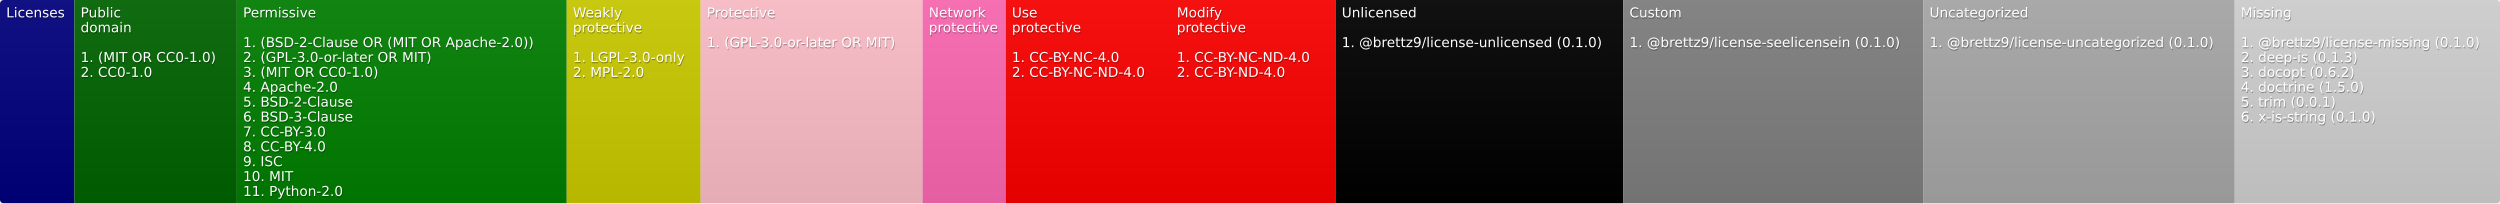
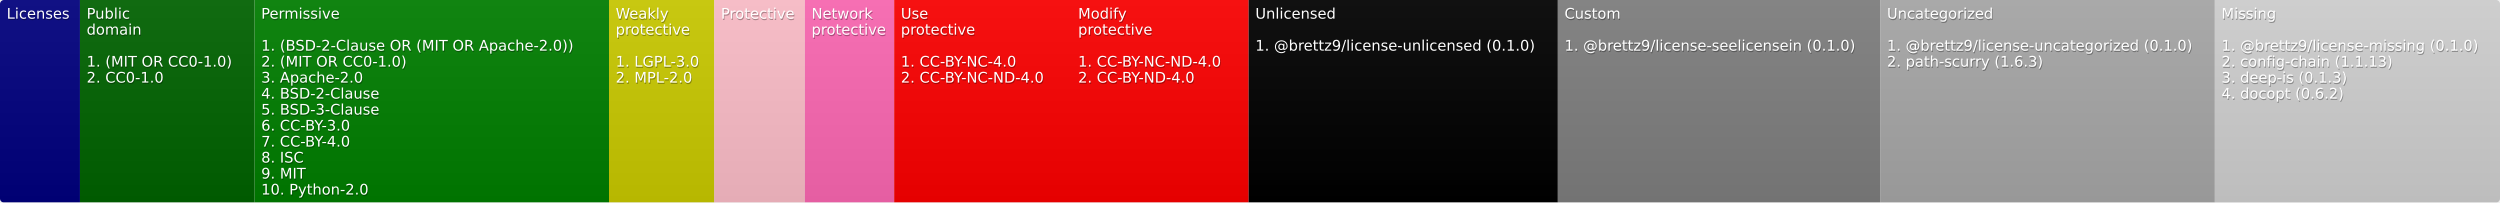
- <svg xmlns="http://www.w3.org/2000/svg" width="2016" height="164">
+ <svg xmlns="http://www.w3.org/2000/svg" width="1876" height="152">
  <defs>
    <style>text{font-size:11px;font-family:Verdana,DejaVu Sans,Geneva,sans-serif}text.shadow{fill:#010101;fill-opacity:.3}text.high{fill:#fff}</style>
    <linearGradient id="smooth" x2="0" y2="100%">
      <stop offset="0" stop-color="#aaa" stop-opacity=".1" />
      <stop offset="1" stop-opacity=".1" />
    </linearGradient>
    <mask id="round">
      <rect width="100%" height="100%" rx="3" fill="#fff" />
    </mask>
  </defs>
  <g id="bg" mask="url(#round)">
-     <path fill="navy" d="M0 0h60v164H0z" />
-     <path fill="#006400" d="M60 0h131v164H60z" />
-     <path fill="green" d="M191 0h266v164H191z" />
-     <path fill="#cc0" d="M457 0h108v164H457z" />
-     <path fill="pink" d="M565 0h179v164H565z" />
-     <path fill="#ff69b4" d="M744 0h67v164h-67z" />
-     <path fill="red" d="M811 0h133v164H811zM944 0h133v164H944z" />
-     <path d="M1077 0h232v164h-232z" />
-     <path fill="gray" d="M1309 0h242v164h-242z" />
-     <path fill="#a9a9a9" d="M1551 0h251v164h-251z" />
-     <path fill="#d3d3d3" d="M1802 0h214v164h-214z" />
-     <path fill="url(#smooth)" d="M0 0h2016v164H0z" />
+     <path fill="navy" d="M0 0h60v152H0z" />
+     <path fill="#006400" d="M60 0h131v152H60z" />
+     <path fill="green" d="M191 0h266v152H191z" />
+     <path fill="#cc0" d="M457 0h79v152h-79z" />
+     <path fill="pink" d="M536 0h68v152h-68z" />
+     <path fill="#ff69b4" d="M604 0h67v152h-67z" />
+     <path fill="red" d="M671 0h133v152H671zM804 0h133v152H804z" />
+     <path d="M937 0h232v152H937z" />
+     <path fill="gray" d="M1169 0h242v152h-242z" />
+     <path fill="#a9a9a9" d="M1411 0h251v152h-251z" />
+     <path fill="#d3d3d3" d="M1662 0h214v152h-214z" />
+     <path fill="url(#smooth)" d="M0 0h1876v152H0z" />
  </g>
  <g id="fg">
    <text class="shadow" x="5.5" y="15">Licenses</text>
    <text class="high" x="5" y="14">Licenses</text>
    <text class="shadow" x="65.5" y="15">Public</text>
    <text class="high" x="65" y="14">Public</text>
    <text class="shadow" x="65.5" y="27">domain</text>
    <text class="high" x="65" y="26">domain</text>
    <text class="shadow" x="65.5" y="51">1. (MIT OR CC0-1.0)</text>
    <text class="high" x="65" y="50">1. (MIT OR CC0-1.0)</text>
    <text class="shadow" x="65.5" y="63">2. CC0-1.0</text>
    <text class="high" x="65" y="62">2. CC0-1.0</text>
    <text class="shadow" x="196.5" y="15">Permissive</text>
    <text class="high" x="196" y="14">Permissive</text>
    <text class="shadow" x="196.5" y="39">1. (BSD-2-Clause OR (MIT OR Apache-2.0))</text>
    <text class="high" x="196" y="38">1. (BSD-2-Clause OR (MIT OR Apache-2.0))</text>
-     <text class="shadow" x="196.5" y="51">2. (GPL-3.0-or-later OR MIT)</text>
-     <text class="high" x="196" y="50">2. (GPL-3.0-or-later OR MIT)</text>
-     <text class="shadow" x="196.5" y="63">3. (MIT OR CC0-1.0)</text>
-     <text class="high" x="196" y="62">3. (MIT OR CC0-1.0)</text>
-     <text class="shadow" x="196.5" y="75">4. Apache-2.0</text>
-     <text class="high" x="196" y="74">4. Apache-2.0</text>
-     <text class="shadow" x="196.5" y="87">5. BSD-2-Clause</text>
-     <text class="high" x="196" y="86">5. BSD-2-Clause</text>
-     <text class="shadow" x="196.5" y="99">6. BSD-3-Clause</text>
-     <text class="high" x="196" y="98">6. BSD-3-Clause</text>
-     <text class="shadow" x="196.5" y="111">7. CC-BY-3.0</text>
-     <text class="high" x="196" y="110">7. CC-BY-3.0</text>
-     <text class="shadow" x="196.5" y="123">8. CC-BY-4.0</text>
-     <text class="high" x="196" y="122">8. CC-BY-4.0</text>
-     <text class="shadow" x="196.5" y="135">9. ISC</text>
-     <text class="high" x="196" y="134">9. ISC</text>
-     <text class="shadow" x="196.5" y="147">10. MIT</text>
-     <text class="high" x="196" y="146">10. MIT</text>
-     <text class="shadow" x="196.5" y="159">11. Python-2.0</text>
-     <text class="high" x="196" y="158">11. Python-2.0</text>
+     <text class="shadow" x="196.5" y="51">2. (MIT OR CC0-1.0)</text>
+     <text class="high" x="196" y="50">2. (MIT OR CC0-1.0)</text>
+     <text class="shadow" x="196.5" y="63">3. Apache-2.0</text>
+     <text class="high" x="196" y="62">3. Apache-2.0</text>
+     <text class="shadow" x="196.5" y="75">4. BSD-2-Clause</text>
+     <text class="high" x="196" y="74">4. BSD-2-Clause</text>
+     <text class="shadow" x="196.5" y="87">5. BSD-3-Clause</text>
+     <text class="high" x="196" y="86">5. BSD-3-Clause</text>
+     <text class="shadow" x="196.5" y="99">6. CC-BY-3.0</text>
+     <text class="high" x="196" y="98">6. CC-BY-3.0</text>
+     <text class="shadow" x="196.5" y="111">7. CC-BY-4.0</text>
+     <text class="high" x="196" y="110">7. CC-BY-4.0</text>
+     <text class="shadow" x="196.5" y="123">8. ISC</text>
+     <text class="high" x="196" y="122">8. ISC</text>
+     <text class="shadow" x="196.5" y="135">9. MIT</text>
+     <text class="high" x="196" y="134">9. MIT</text>
+     <text class="shadow" x="196.5" y="147">10. Python-2.0</text>
+     <text class="high" x="196" y="146">10. Python-2.0</text>
    <text class="shadow" x="462.5" y="15">Weakly</text>
    <text class="high" x="462" y="14">Weakly</text>
    <text class="shadow" x="462.5" y="27">protective</text>
    <text class="high" x="462" y="26">protective</text>
-     <text class="shadow" x="462.5" y="51">1. LGPL-3.0-only</text>
-     <text class="high" x="462" y="50">1. LGPL-3.0-only</text>
+     <text class="shadow" x="462.5" y="51">1. LGPL-3.0</text>
+     <text class="high" x="462" y="50">1. LGPL-3.0</text>
    <text class="shadow" x="462.5" y="63">2. MPL-2.0</text>
    <text class="high" x="462" y="62">2. MPL-2.0</text>
-     <text class="shadow" x="570.5" y="15">Protective</text>
-     <text class="high" x="570" y="14">Protective</text>
-     <text class="shadow" x="570.5" y="39">1. (GPL-3.0-or-later OR MIT)</text>
-     <text class="high" x="570" y="38">1. (GPL-3.0-or-later OR MIT)</text>
-     <text class="shadow" x="749.5" y="15">Network</text>
-     <text class="high" x="749" y="14">Network</text>
-     <text class="shadow" x="749.5" y="27">protective</text>
-     <text class="high" x="749" y="26">protective</text>
-     <text class="shadow" x="816.5" y="15">Use</text>
-     <text class="high" x="816" y="14">Use</text>
-     <text class="shadow" x="816.5" y="27">protective</text>
-     <text class="high" x="816" y="26">protective</text>
-     <text class="shadow" x="816.5" y="51">1. CC-BY-NC-4.0</text>
-     <text class="high" x="816" y="50">1. CC-BY-NC-4.0</text>
-     <text class="shadow" x="816.5" y="63">2. CC-BY-NC-ND-4.0</text>
-     <text class="high" x="816" y="62">2. CC-BY-NC-ND-4.0</text>
-     <text class="shadow" x="949.5" y="15">Modify</text>
-     <text class="high" x="949" y="14">Modify</text>
-     <text class="shadow" x="949.5" y="27">protective</text>
-     <text class="high" x="949" y="26">protective</text>
-     <text class="shadow" x="949.5" y="51">1. CC-BY-NC-ND-4.0</text>
-     <text class="high" x="949" y="50">1. CC-BY-NC-ND-4.0</text>
-     <text class="shadow" x="949.5" y="63">2. CC-BY-ND-4.0</text>
-     <text class="high" x="949" y="62">2. CC-BY-ND-4.0</text>
-     <text class="shadow" x="1082.5" y="15">Unlicensed</text>
-     <text class="high" x="1082" y="14">Unlicensed</text>
-     <text class="shadow" x="1082.5" y="39">1. @brettz9/license-unlicensed (0.1.0)</text>
-     <text class="high" x="1082" y="38">1. @brettz9/license-unlicensed (0.1.0)</text>
-     <text class="shadow" x="1314.5" y="15">Custom</text>
-     <text class="high" x="1314" y="14">Custom</text>
-     <text class="shadow" x="1314.5" y="39">1. @brettz9/license-seelicensein (0.1.0)</text>
-     <text class="high" x="1314" y="38">1. @brettz9/license-seelicensein (0.1.0)</text>
-     <text class="shadow" x="1556.5" y="15">Uncategorized</text>
-     <text class="high" x="1556" y="14">Uncategorized</text>
-     <text class="shadow" x="1556.5" y="39">1. @brettz9/license-uncategorized (0.1.0)</text>
-     <text class="high" x="1556" y="38">1. @brettz9/license-uncategorized (0.1.0)</text>
-     <text class="shadow" x="1807.5" y="15">Missing</text>
-     <text class="high" x="1807" y="14">Missing</text>
-     <text class="shadow" x="1807.5" y="39">1. @brettz9/license-missing (0.1.0)</text>
-     <text class="high" x="1807" y="38">1. @brettz9/license-missing (0.1.0)</text>
-     <text class="shadow" x="1807.5" y="51">2. deep-is (0.1.3)</text>
-     <text class="high" x="1807" y="50">2. deep-is (0.1.3)</text>
-     <text class="shadow" x="1807.5" y="63">3. docopt (0.6.2)</text>
-     <text class="high" x="1807" y="62">3. docopt (0.6.2)</text>
-     <text class="shadow" x="1807.5" y="75">4. doctrine (1.5.0)</text>
-     <text class="high" x="1807" y="74">4. doctrine (1.5.0)</text>
-     <text class="shadow" x="1807.5" y="87">5. trim (0.0.1)</text>
-     <text class="high" x="1807" y="86">5. trim (0.0.1)</text>
-     <text class="shadow" x="1807.5" y="99">6. x-is-string (0.1.0)</text>
-     <text class="high" x="1807" y="98">6. x-is-string (0.1.0)</text>
+     <text class="shadow" x="541.5" y="15">Protective</text>
+     <text class="high" x="541" y="14">Protective</text>
+     <text class="shadow" x="609.5" y="15">Network</text>
+     <text class="high" x="609" y="14">Network</text>
+     <text class="shadow" x="609.5" y="27">protective</text>
+     <text class="high" x="609" y="26">protective</text>
+     <text class="shadow" x="676.5" y="15">Use</text>
+     <text class="high" x="676" y="14">Use</text>
+     <text class="shadow" x="676.5" y="27">protective</text>
+     <text class="high" x="676" y="26">protective</text>
+     <text class="shadow" x="676.5" y="51">1. CC-BY-NC-4.0</text>
+     <text class="high" x="676" y="50">1. CC-BY-NC-4.0</text>
+     <text class="shadow" x="676.5" y="63">2. CC-BY-NC-ND-4.0</text>
+     <text class="high" x="676" y="62">2. CC-BY-NC-ND-4.0</text>
+     <text class="shadow" x="809.5" y="15">Modify</text>
+     <text class="high" x="809" y="14">Modify</text>
+     <text class="shadow" x="809.5" y="27">protective</text>
+     <text class="high" x="809" y="26">protective</text>
+     <text class="shadow" x="809.5" y="51">1. CC-BY-NC-ND-4.0</text>
+     <text class="high" x="809" y="50">1. CC-BY-NC-ND-4.0</text>
+     <text class="shadow" x="809.5" y="63">2. CC-BY-ND-4.0</text>
+     <text class="high" x="809" y="62">2. CC-BY-ND-4.0</text>
+     <text class="shadow" x="942.5" y="15">Unlicensed</text>
+     <text class="high" x="942" y="14">Unlicensed</text>
+     <text class="shadow" x="942.5" y="39">1. @brettz9/license-unlicensed (0.1.0)</text>
+     <text class="high" x="942" y="38">1. @brettz9/license-unlicensed (0.1.0)</text>
+     <text class="shadow" x="1174.5" y="15">Custom</text>
+     <text class="high" x="1174" y="14">Custom</text>
+     <text class="shadow" x="1174.5" y="39">1. @brettz9/license-seelicensein (0.1.0)</text>
+     <text class="high" x="1174" y="38">1. @brettz9/license-seelicensein (0.1.0)</text>
+     <text class="shadow" x="1416.5" y="15">Uncategorized</text>
+     <text class="high" x="1416" y="14">Uncategorized</text>
+     <text class="shadow" x="1416.5" y="39">1. @brettz9/license-uncategorized (0.1.0)</text>
+     <text class="high" x="1416" y="38">1. @brettz9/license-uncategorized (0.1.0)</text>
+     <text class="shadow" x="1416.5" y="51">2. path-scurry (1.6.3)</text>
+     <text class="high" x="1416" y="50">2. path-scurry (1.6.3)</text>
+     <text class="shadow" x="1667.5" y="15">Missing</text>
+     <text class="high" x="1667" y="14">Missing</text>
+     <text class="shadow" x="1667.5" y="39">1. @brettz9/license-missing (0.1.0)</text>
+     <text class="high" x="1667" y="38">1. @brettz9/license-missing (0.1.0)</text>
+     <text class="shadow" x="1667.5" y="51">2. config-chain (1.1.13)</text>
+     <text class="high" x="1667" y="50">2. config-chain (1.1.13)</text>
+     <text class="shadow" x="1667.5" y="63">3. deep-is (0.1.3)</text>
+     <text class="high" x="1667" y="62">3. deep-is (0.1.3)</text>
+     <text class="shadow" x="1667.5" y="75">4. docopt (0.6.2)</text>
+     <text class="high" x="1667" y="74">4. docopt (0.6.2)</text>
  </g>
</svg>
